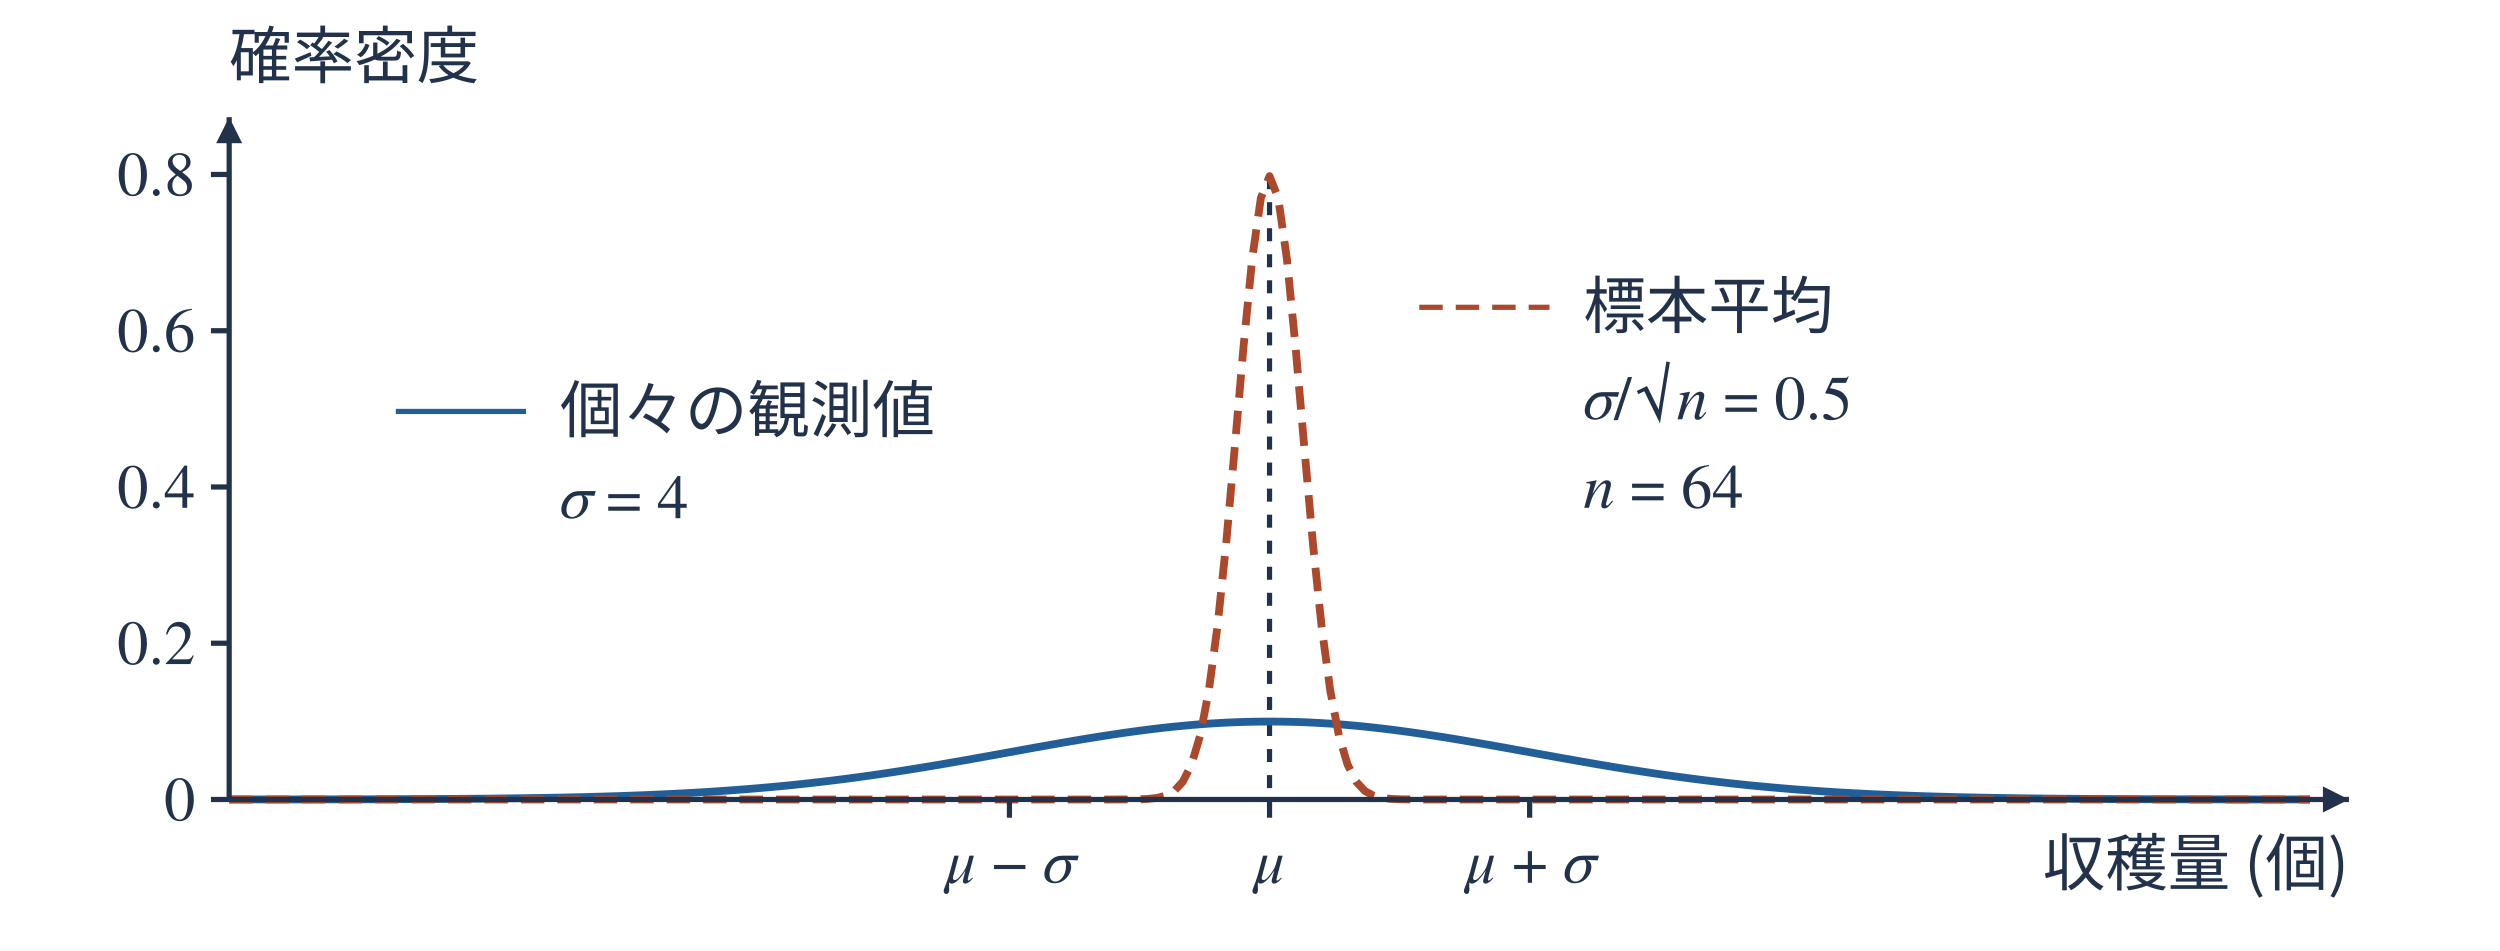
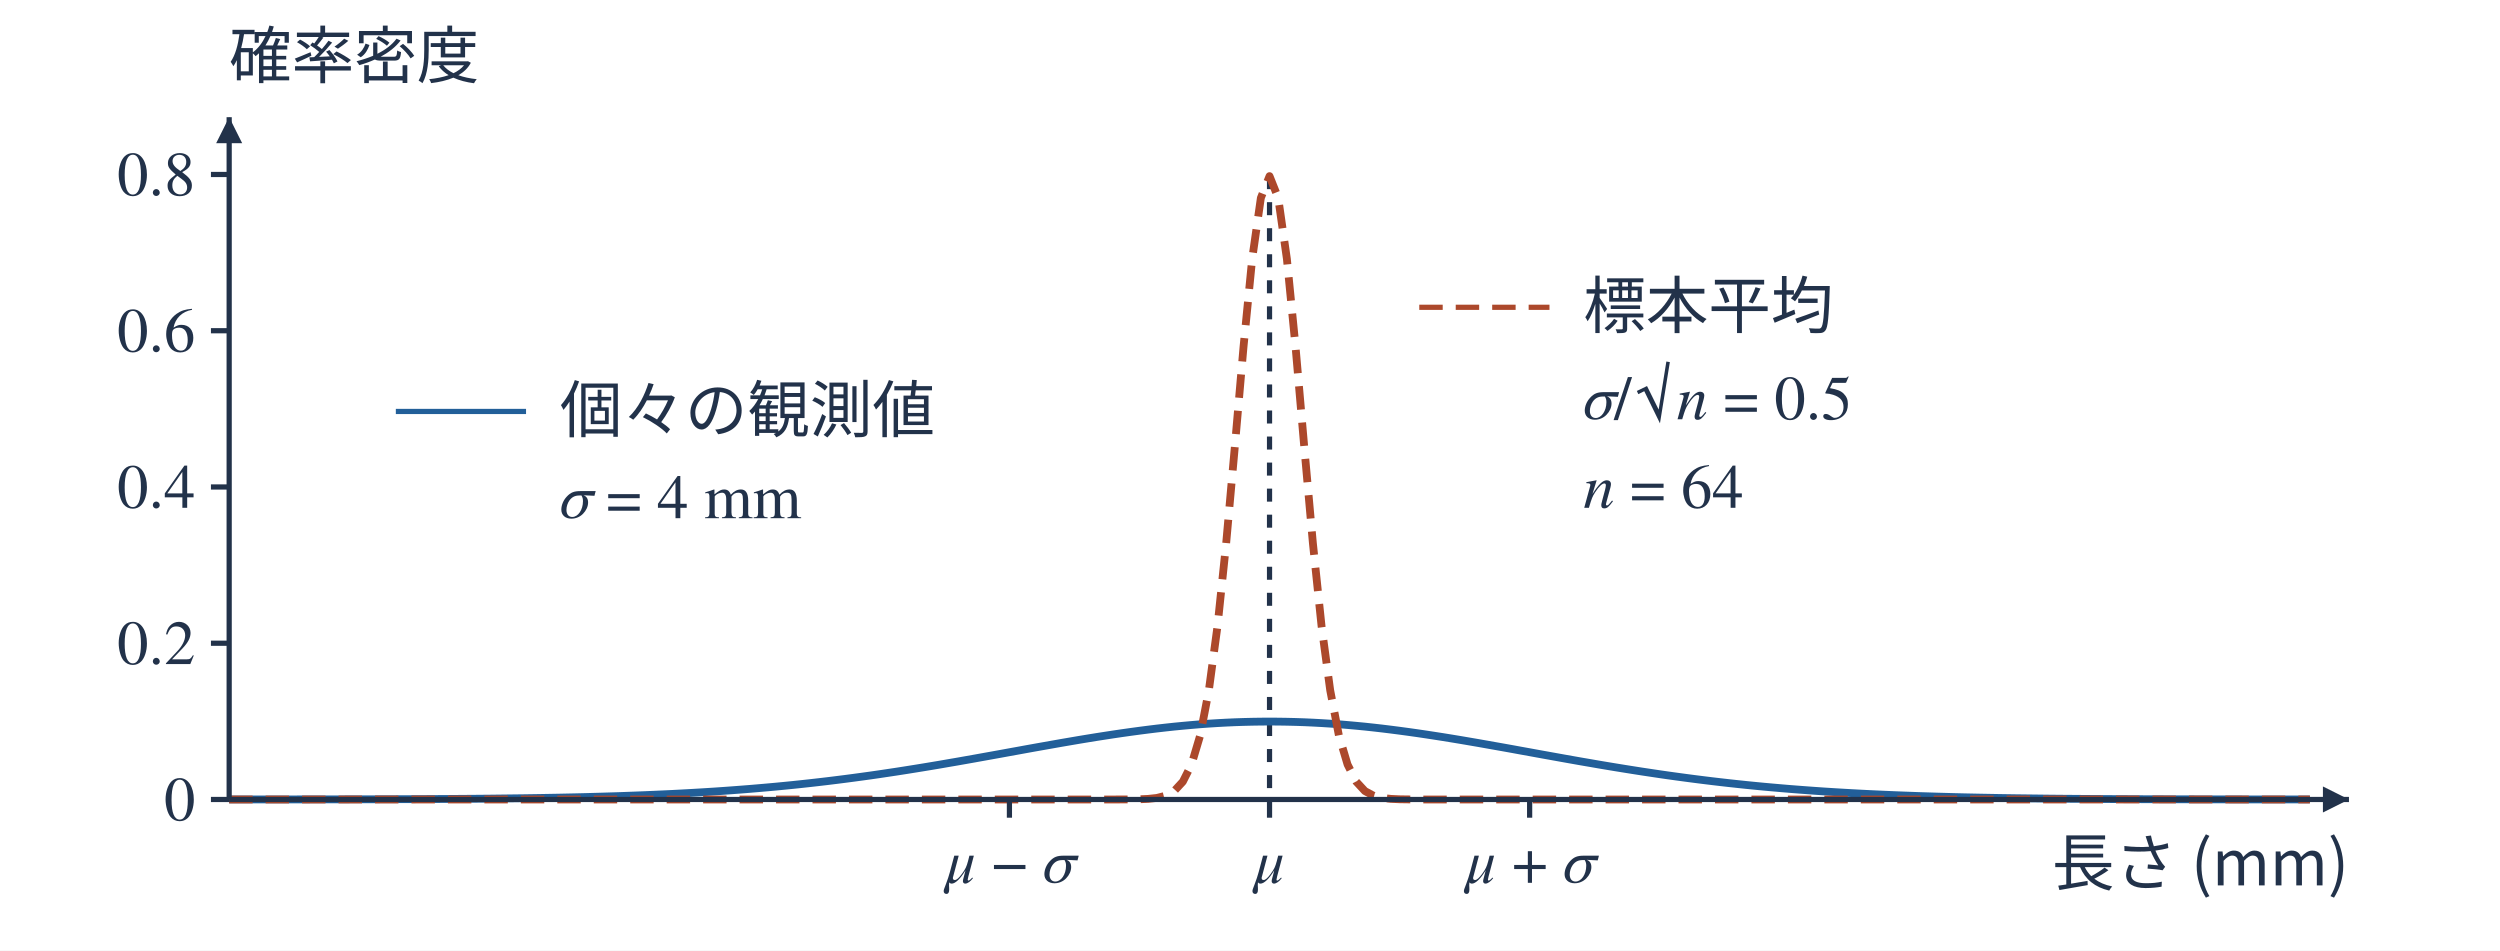
<svg xmlns="http://www.w3.org/2000/svg" width="960" height="365" viewBox="0 0 960 365" role="img" aria-labelledby="title">
  <defs>
    <marker id="arrow" viewBox="0 0 10 10" refX="10" refY="5" markerWidth="5" markerHeight="5" orient="auto">
      <path d="M 0 0 L 10 5 L 0 10 Z" fill="#22324a" />
    </marker>
  </defs>
  <rect width="960" height="365" fill="#fff" />
  <g font-family="Hiragino Sans, Noto Sans CJK JP, Arial, sans-serif">
    <line x1="487.50" y1="67.63" x2="487.50" y2="307.00" stroke="#22324a" stroke-width="2" stroke-dasharray="5 5" />
    <path d="M 88.00 306.99 L 91.33 306.99 L 94.66 306.99 L 97.99 306.99 L 101.32 306.98 L 104.65 306.98 L 107.98 306.98 L 111.30 306.98 L 114.63 306.97 L 117.96 306.97 L 121.29 306.96 L 124.62 306.96 L 127.95 306.95 L 131.28 306.95 L 134.61 306.94 L 137.94 306.93 L 141.27 306.93 L 144.60 306.92 L 147.93 306.91 L 151.25 306.90 L 154.58 306.88 L 157.91 306.87 L 161.24 306.86 L 164.57 306.84 L 167.90 306.82 L 171.23 306.80 L 174.56 306.78 L 177.89 306.75 L 181.22 306.73 L 184.55 306.70 L 187.88 306.67 L 191.20 306.63 L 194.53 306.59 L 197.86 306.55 L 201.19 306.51 L 204.52 306.46 L 207.85 306.41 L 211.18 306.35 L 214.51 306.29 L 217.84 306.22 L 221.17 306.15 L 224.50 306.07 L 227.82 305.98 L 231.15 305.89 L 234.48 305.79 L 237.81 305.69 L 241.14 305.57 L 244.47 305.45 L 247.80 305.32 L 251.13 305.18 L 254.46 305.03 L 257.79 304.88 L 261.12 304.71 L 264.45 304.53 L 267.77 304.34 L 271.10 304.14 L 274.43 303.93 L 277.76 303.70 L 281.09 303.46 L 284.42 303.21 L 287.75 302.95 L 291.08 302.67 L 294.41 302.38 L 297.74 302.08 L 301.07 301.76 L 304.40 301.43 L 307.73 301.08 L 311.05 300.72 L 314.38 300.34 L 317.71 299.95 L 321.04 299.54 L 324.37 299.12 L 327.70 298.68 L 331.03 298.23 L 334.36 297.77 L 337.69 297.29 L 341.02 296.79 L 344.35 296.29 L 347.68 295.77 L 351.00 295.24 L 354.33 294.70 L 357.66 294.15 L 360.99 293.59 L 364.32 293.01 L 367.65 292.44 L 370.98 291.85 L 374.31 291.26 L 377.64 290.66 L 380.97 290.06 L 384.30 289.46 L 387.62 288.85 L 390.95 288.25 L 394.28 287.64 L 397.61 287.04 L 400.94 286.45 L 404.27 285.86 L 407.60 285.27 L 410.93 284.70 L 414.26 284.13 L 417.59 283.58 L 420.92 283.04 L 424.25 282.52 L 427.57 282.01 L 430.90 281.52 L 434.23 281.05 L 437.56 280.60 L 440.89 280.17 L 444.22 279.76 L 447.55 279.38 L 450.88 279.02 L 454.21 278.70 L 457.54 278.40 L 460.87 278.12 L 464.20 277.88 L 467.52 277.67 L 470.85 277.49 L 474.18 277.34 L 477.51 277.23 L 480.84 277.15 L 484.17 277.10 L 487.50 277.08 L 490.83 277.10 L 494.16 277.15 L 497.49 277.23 L 500.82 277.34 L 504.15 277.49 L 507.48 277.67 L 510.80 277.88 L 514.13 278.12 L 517.46 278.40 L 520.79 278.70 L 524.12 279.02 L 527.45 279.38 L 530.78 279.76 L 534.11 280.17 L 537.44 280.60 L 540.77 281.05 L 544.10 281.52 L 547.42 282.01 L 550.75 282.52 L 554.08 283.04 L 557.41 283.58 L 560.74 284.13 L 564.07 284.70 L 567.40 285.27 L 570.73 285.86 L 574.06 286.45 L 577.39 287.04 L 580.72 287.64 L 584.05 288.25 L 587.38 288.85 L 590.70 289.46 L 594.03 290.06 L 597.36 290.66 L 600.69 291.26 L 604.02 291.85 L 607.35 292.44 L 610.68 293.01 L 614.01 293.59 L 617.34 294.15 L 620.67 294.70 L 624.00 295.24 L 627.33 295.77 L 630.65 296.29 L 633.98 296.79 L 637.31 297.29 L 640.64 297.77 L 643.97 298.23 L 647.30 298.68 L 650.63 299.12 L 653.96 299.54 L 657.29 299.95 L 660.62 300.34 L 663.95 300.72 L 667.27 301.08 L 670.60 301.43 L 673.93 301.76 L 677.26 302.08 L 680.59 302.38 L 683.92 302.67 L 687.25 302.95 L 690.58 303.21 L 693.91 303.46 L 697.24 303.70 L 700.57 303.93 L 703.90 304.14 L 707.23 304.34 L 710.55 304.53 L 713.88 304.71 L 717.21 304.88 L 720.54 305.03 L 723.87 305.18 L 727.20 305.32 L 730.53 305.45 L 733.86 305.57 L 737.19 305.69 L 740.52 305.79 L 743.85 305.89 L 747.17 305.98 L 750.50 306.07 L 753.83 306.15 L 757.16 306.22 L 760.49 306.29 L 763.82 306.35 L 767.15 306.41 L 770.48 306.46 L 773.81 306.51 L 777.14 306.55 L 780.47 306.59 L 783.80 306.63 L 787.12 306.67 L 790.45 306.70 L 793.78 306.73 L 797.11 306.75 L 800.44 306.78 L 803.77 306.80 L 807.10 306.82 L 810.43 306.84 L 813.76 306.86 L 817.09 306.87 L 820.42 306.88 L 823.75 306.90 L 827.08 306.91 L 830.40 306.92 L 833.73 306.93 L 837.06 306.93 L 840.39 306.94 L 843.72 306.95 L 847.05 306.95 L 850.38 306.96 L 853.71 306.96 L 857.04 306.97 L 860.37 306.97 L 863.70 306.98 L 867.02 306.98 L 870.35 306.98 L 873.68 306.98 L 877.01 306.99 L 880.34 306.99 L 883.67 306.99 L 887.00 306.99" fill="none" stroke="#225f99" stroke-width="3" stroke-linejoin="round" />
    <path d="M 88.00 307.00 L 91.33 307.00 L 94.66 307.00 L 97.99 307.00 L 101.32 307.00 L 104.65 307.00 L 107.98 307.00 L 111.30 307.00 L 114.63 307.00 L 117.96 307.00 L 121.29 307.00 L 124.62 307.00 L 127.95 307.00 L 131.28 307.00 L 134.61 307.00 L 137.94 307.00 L 141.27 307.00 L 144.60 307.00 L 147.93 307.00 L 151.25 307.00 L 154.58 307.00 L 157.91 307.00 L 161.24 307.00 L 164.57 307.00 L 167.90 307.00 L 171.23 307.00 L 174.56 307.00 L 177.89 307.00 L 181.22 307.00 L 184.55 307.00 L 187.88 307.00 L 191.20 307.00 L 194.53 307.00 L 197.86 307.00 L 201.19 307.00 L 204.52 307.00 L 207.85 307.00 L 211.18 307.00 L 214.51 307.00 L 217.84 307.00 L 221.17 307.00 L 224.50 307.00 L 227.82 307.00 L 231.15 307.00 L 234.48 307.00 L 237.81 307.00 L 241.14 307.00 L 244.47 307.00 L 247.80 307.00 L 251.13 307.00 L 254.46 307.00 L 257.79 307.00 L 261.12 307.00 L 264.45 307.00 L 267.77 307.00 L 271.10 307.00 L 274.43 307.00 L 277.76 307.00 L 281.09 307.00 L 284.42 307.00 L 287.75 307.00 L 291.08 307.00 L 294.41 307.00 L 297.74 307.00 L 301.07 307.00 L 304.40 307.00 L 307.73 307.00 L 311.05 307.00 L 314.38 307.00 L 317.71 307.00 L 321.04 307.00 L 324.37 307.00 L 327.70 307.00 L 331.03 307.00 L 334.36 307.00 L 337.69 307.00 L 341.02 307.00 L 344.35 307.00 L 347.68 307.00 L 351.00 307.00 L 354.33 307.00 L 357.66 307.00 L 360.99 307.00 L 364.32 307.00 L 367.65 307.00 L 370.98 307.00 L 374.31 307.00 L 377.64 307.00 L 380.97 307.00 L 384.30 307.00 L 387.62 307.00 L 390.95 307.00 L 394.28 307.00 L 397.61 307.00 L 400.94 307.00 L 404.27 307.00 L 407.60 307.00 L 410.93 307.00 L 414.26 307.00 L 417.59 307.00 L 420.92 307.00 L 424.25 307.00 L 427.57 307.00 L 430.90 306.99 L 434.23 306.97 L 437.56 306.92 L 440.89 306.77 L 444.22 306.41 L 447.55 305.57 L 450.88 303.76 L 454.21 300.16 L 457.54 293.56 L 460.87 282.41 L 464.20 265.08 L 467.52 240.45 L 470.85 208.59 L 474.18 171.48 L 477.51 133.19 L 480.84 99.37 L 484.17 76.00 L 487.50 67.63 L 490.83 76.00 L 494.16 99.37 L 497.49 133.19 L 500.82 171.48 L 504.15 208.59 L 507.48 240.45 L 510.80 265.08 L 514.13 282.41 L 517.46 293.56 L 520.79 300.16 L 524.12 303.76 L 527.45 305.57 L 530.78 306.41 L 534.11 306.77 L 537.44 306.92 L 540.77 306.97 L 544.10 306.99 L 547.42 307.00 L 550.75 307.00 L 554.08 307.00 L 557.41 307.00 L 560.74 307.00 L 564.07 307.00 L 567.40 307.00 L 570.73 307.00 L 574.06 307.00 L 577.39 307.00 L 580.72 307.00 L 584.05 307.00 L 587.38 307.00 L 590.70 307.00 L 594.03 307.00 L 597.36 307.00 L 600.69 307.00 L 604.02 307.00 L 607.35 307.00 L 610.68 307.00 L 614.01 307.00 L 617.34 307.00 L 620.67 307.00 L 624.00 307.00 L 627.33 307.00 L 630.65 307.00 L 633.98 307.00 L 637.31 307.00 L 640.64 307.00 L 643.97 307.00 L 647.30 307.00 L 650.63 307.00 L 653.96 307.00 L 657.29 307.00 L 660.62 307.00 L 663.95 307.00 L 667.27 307.00 L 670.60 307.00 L 673.93 307.00 L 677.26 307.00 L 680.59 307.00 L 683.92 307.00 L 687.25 307.00 L 690.58 307.00 L 693.91 307.00 L 697.24 307.00 L 700.57 307.00 L 703.90 307.00 L 707.23 307.00 L 710.55 307.00 L 713.88 307.00 L 717.21 307.00 L 720.54 307.00 L 723.87 307.00 L 727.20 307.00 L 730.53 307.00 L 733.86 307.00 L 737.19 307.00 L 740.52 307.00 L 743.85 307.00 L 747.17 307.00 L 750.50 307.00 L 753.83 307.00 L 757.16 307.00 L 760.49 307.00 L 763.82 307.00 L 767.15 307.00 L 770.48 307.00 L 773.81 307.00 L 777.14 307.00 L 780.47 307.00 L 783.80 307.00 L 787.12 307.00 L 790.45 307.00 L 793.78 307.00 L 797.11 307.00 L 800.44 307.00 L 803.77 307.00 L 807.10 307.00 L 810.43 307.00 L 813.76 307.00 L 817.09 307.00 L 820.42 307.00 L 823.75 307.00 L 827.08 307.00 L 830.40 307.00 L 833.73 307.00 L 837.06 307.00 L 840.39 307.00 L 843.72 307.00 L 847.05 307.00 L 850.38 307.00 L 853.71 307.00 L 857.04 307.00 L 860.37 307.00 L 863.70 307.00 L 867.02 307.00 L 870.35 307.00 L 873.68 307.00 L 877.01 307.00 L 880.34 307.00 L 883.67 307.00 L 887.00 307.00" fill="none" stroke="#ac482b" stroke-width="3" stroke-linejoin="round" stroke-dasharray="9 5" />
    <line x1="88.00" y1="307.00" x2="88.00" y2="45.00" stroke="#22324a" stroke-width="2" marker-end="url(#arrow)" />
    <line x1="88.00" y1="307.00" x2="902.00" y2="307.00" stroke="#22324a" stroke-width="2" marker-end="url(#arrow)" />
    <text x="88.00" y="30.00" fill="#22324a" font-size="24" text-anchor="start">確率密度</text>
    <line x1="81.00" y1="307.00" x2="88.00" y2="307.00" stroke="#22324a" stroke-width="2" />
    <text x="75.00" y="315.00" fill="#22324a" font-size="24" text-anchor="end" font-family="Times, 'Times New Roman', serif">0</text>
    <line x1="81.00" y1="247.00" x2="88.00" y2="247.00" stroke="#22324a" stroke-width="2" />
    <text x="75.00" y="255.00" fill="#22324a" font-size="24" text-anchor="end" font-family="Times, 'Times New Roman', serif">0.2</text>
    <line x1="81.00" y1="187.00" x2="88.00" y2="187.00" stroke="#22324a" stroke-width="2" />
    <text x="75.00" y="195.00" fill="#22324a" font-size="24" text-anchor="end" font-family="Times, 'Times New Roman', serif">0.4</text>
    <line x1="81.00" y1="127.00" x2="88.00" y2="127.00" stroke="#22324a" stroke-width="2" />
    <text x="75.00" y="135.00" fill="#22324a" font-size="24" text-anchor="end" font-family="Times, 'Times New Roman', serif">0.6</text>
    <line x1="81.00" y1="67.00" x2="88.00" y2="67.00" stroke="#22324a" stroke-width="2" />
    <text x="75.00" y="75.00" fill="#22324a" font-size="24" text-anchor="end" font-family="Times, 'Times New Roman', serif">0.8</text>
    <line x1="387.62" y1="307.00" x2="387.62" y2="314.00" stroke="#22324a" stroke-width="2" />
    <text x="387.62" y="339.00" fill="#22324a" font-size="24" text-anchor="middle" font-family="Times, 'Times New Roman', serif">
      <tspan font-style="italic">μ</tspan> − <tspan font-style="italic">σ</tspan>
    </text>
    <line x1="487.50" y1="307.00" x2="487.50" y2="314.00" stroke="#22324a" stroke-width="2" />
    <text x="487.50" y="339.00" fill="#22324a" font-size="24" text-anchor="middle" font-family="Times, 'Times New Roman', serif">
      <tspan font-style="italic">μ</tspan>
    </text>
    <line x1="587.38" y1="307.00" x2="587.38" y2="314.00" stroke="#22324a" stroke-width="2" />
    <text x="587.38" y="339.00" fill="#22324a" font-size="24" text-anchor="middle" font-family="Times, 'Times New Roman', serif">
      <tspan font-style="italic">μ</tspan> + <tspan font-style="italic">σ</tspan>
    </text>
-     <text x="902.00" y="340.00" fill="#22324a" font-size="24" text-anchor="end">収穫量 (個)</text>
+     <text x="902.00" y="340.00" fill="#22324a" font-size="24" text-anchor="end">長さ (mm)</text>
    <line x1="152.00" y1="158.00" x2="202.00" y2="158.00" stroke="#225f99" stroke-width="2" />
    <text x="215.00" y="166.00" fill="#22324a" font-size="24" text-anchor="start">個々の観測値</text>
    <text x="215.00" y="199.00" fill="#22324a" font-size="24" text-anchor="start" font-family="Times, 'Times New Roman', serif">
-       <tspan font-style="italic">σ</tspan> = 4</text>
+       <tspan font-style="italic">σ</tspan> = 4 mm</text>
    <line x1="545.00" y1="118.00" x2="595.00" y2="118.00" stroke="#ac482b" stroke-width="2" stroke-dasharray="9 5" />
    <text x="608.00" y="126.00" fill="#22324a" font-size="24" text-anchor="start">標本平均</text>
    <text x="608.00" y="161.00" fill="#22324a" font-size="24" text-anchor="start" font-family="Times, 'Times New Roman', serif">
      <tspan font-style="italic">σ</tspan>/√<tspan font-style="italic">n</tspan> = 0.5</text>
    <text x="608.00" y="195.00" fill="#22324a" font-size="24" text-anchor="start" font-family="Times, 'Times New Roman', serif">
      <tspan font-style="italic">n</tspan> = 64</text>
  </g>
</svg>
